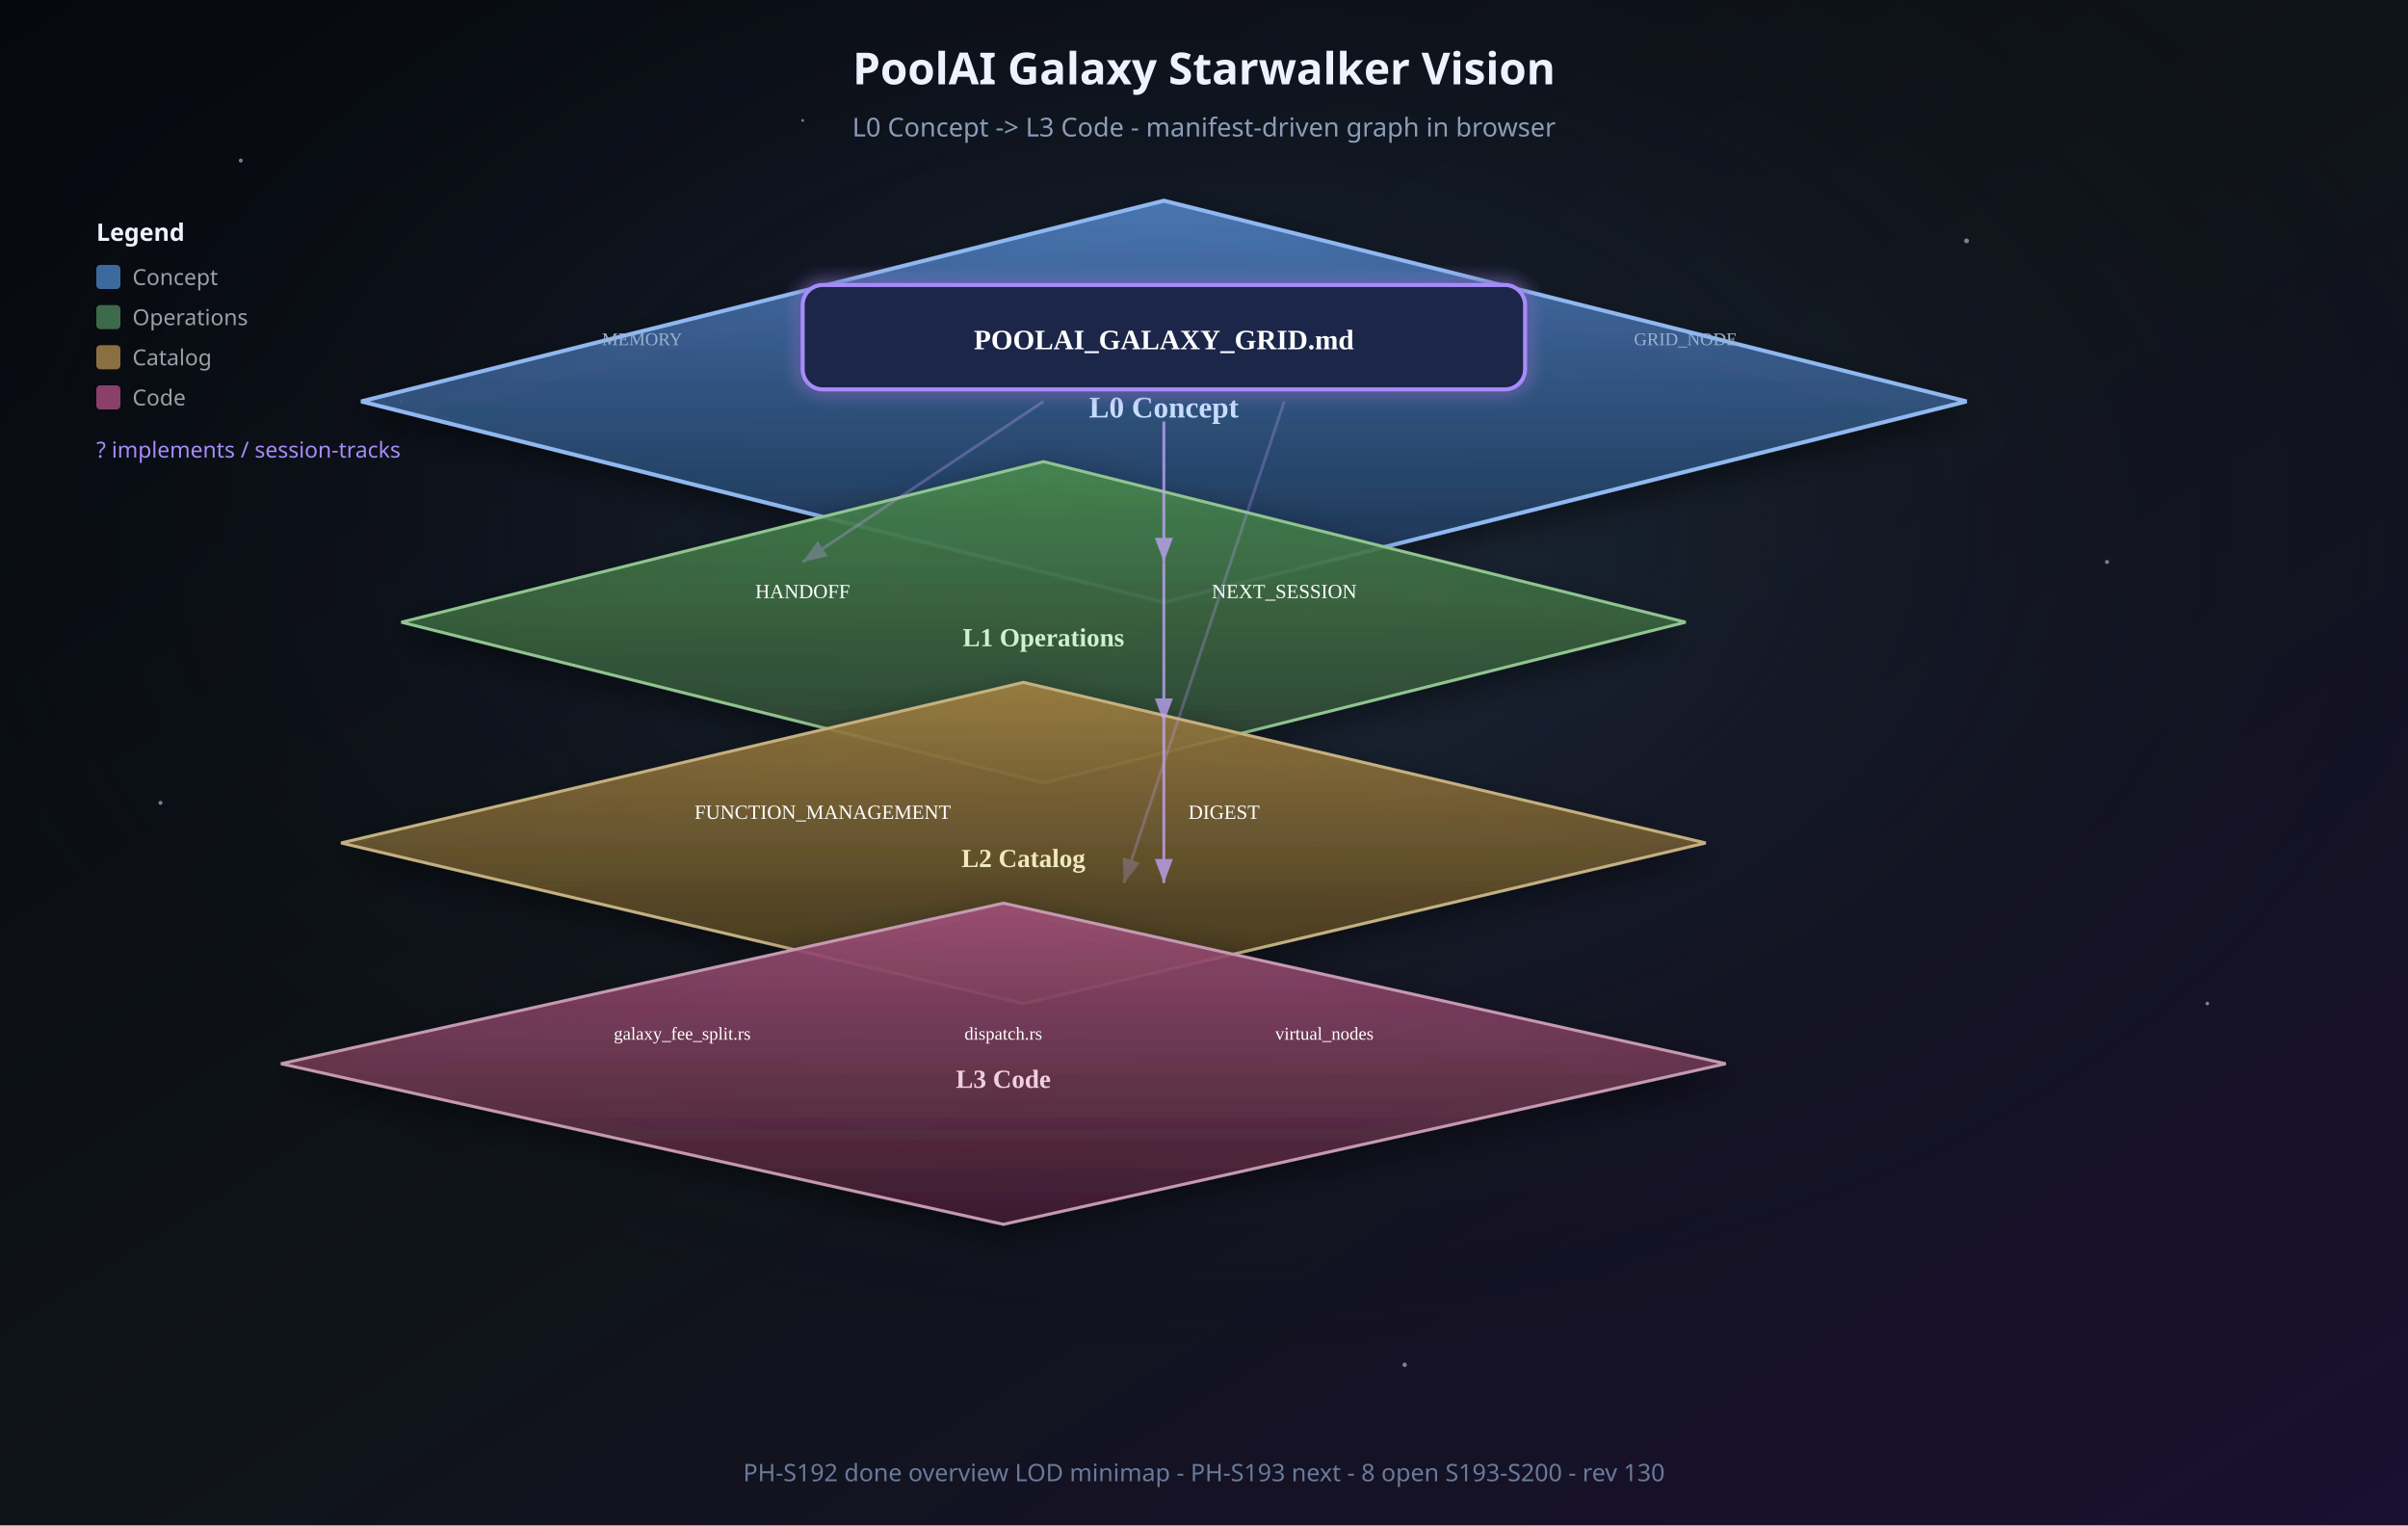
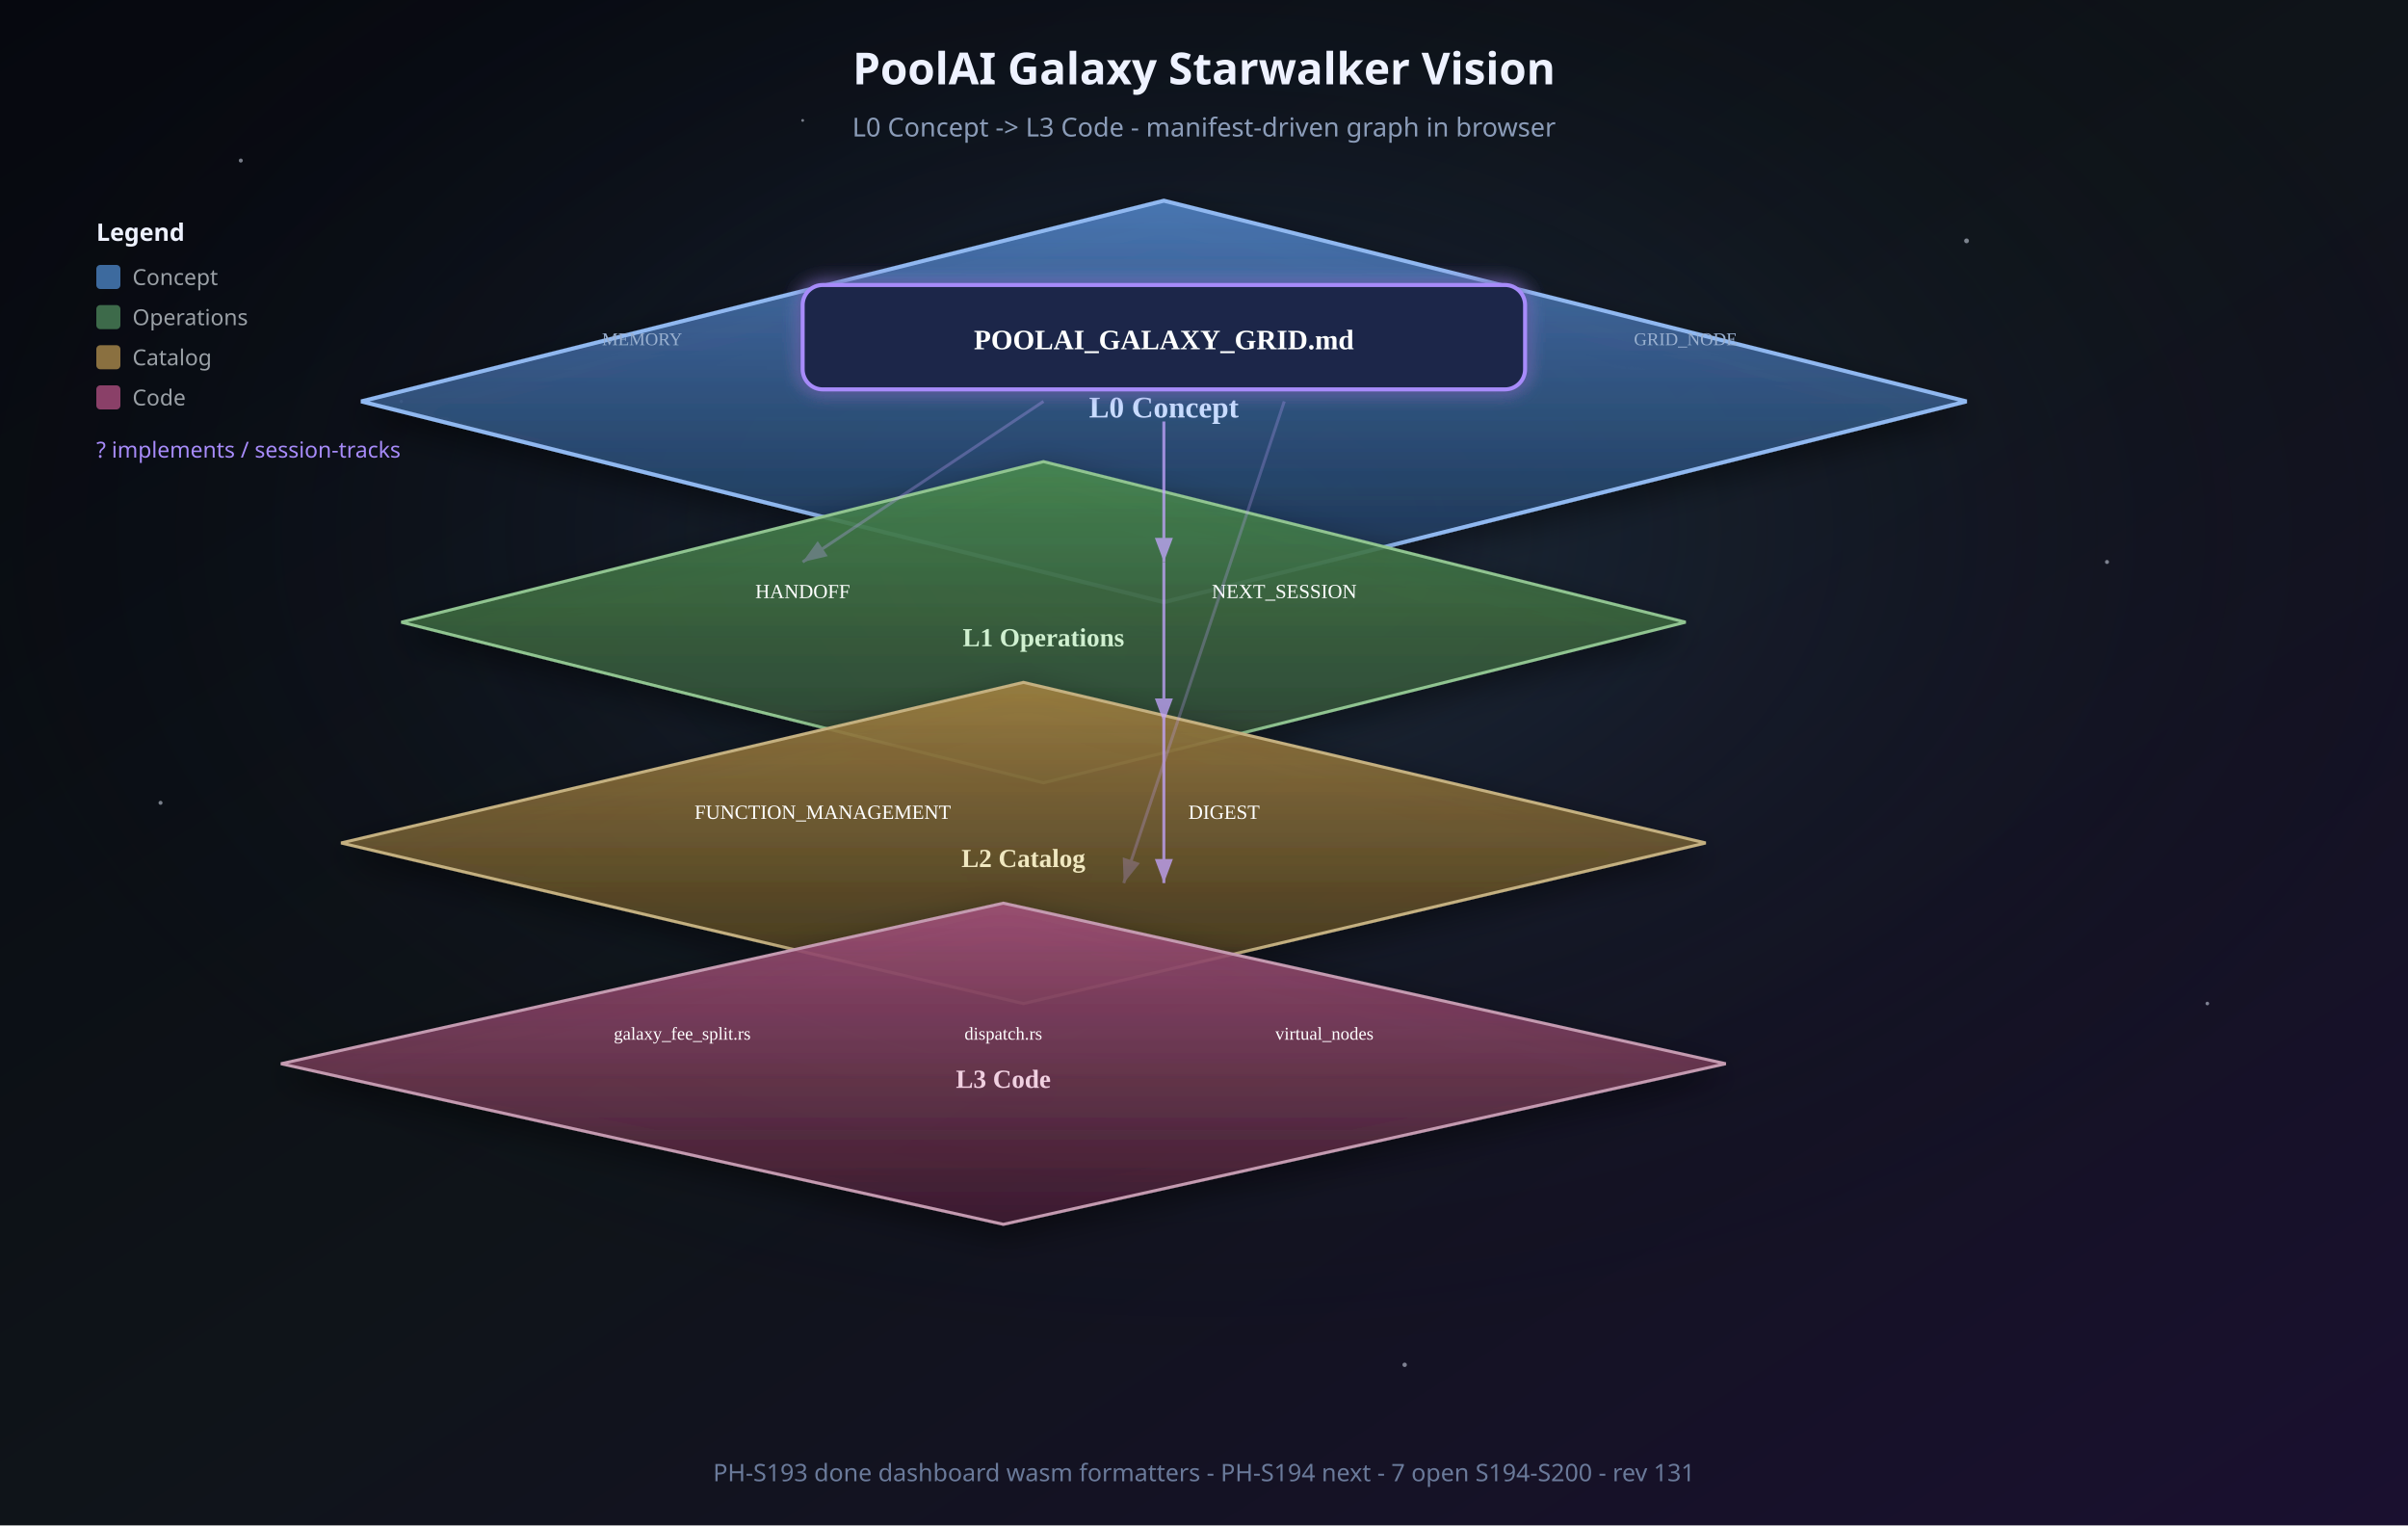
<svg xmlns="http://www.w3.org/2000/svg" viewBox="0 0 1200 760" role="img" aria-labelledby="title desc">
  <defs>
    <linearGradient id="bg" x1="0%" y1="0%" x2="100%" y2="100%">
      <stop offset="0%" stop-color="#06080f" />
      <stop offset="50%" stop-color="#0f1419" />
      <stop offset="100%" stop-color="#1a1030" />
    </linearGradient>
    <radialGradient id="nebula" cx="50%" cy="35%" r="55%">
      <stop offset="0%" stop-color="#3d5a8a" stop-opacity="0.35" />
      <stop offset="100%" stop-color="#06080f" stop-opacity="0" />
    </radialGradient>
    <linearGradient id="planeL0" x1="0%" y1="0%" x2="0%" y2="100%">
      <stop offset="0%" stop-color="#4a7ab8" stop-opacity="0.95" />
      <stop offset="100%" stop-color="#1e3350" stop-opacity="0.85" />
    </linearGradient>
    <linearGradient id="planeL1" x1="0%" y1="0%" x2="0%" y2="100%">
      <stop offset="0%" stop-color="#4a8a50" stop-opacity="0.9" />
      <stop offset="100%" stop-color="#2a4030" stop-opacity="0.85" />
    </linearGradient>
    <linearGradient id="planeL2" x1="0%" y1="0%" x2="0%" y2="100%">
      <stop offset="0%" stop-color="#a08040" stop-opacity="0.9" />
      <stop offset="100%" stop-color="#403520" stop-opacity="0.85" />
    </linearGradient>
    <linearGradient id="planeL3" x1="0%" y1="0%" x2="0%" y2="100%">
      <stop offset="0%" stop-color="#a05078" stop-opacity="0.9" />
      <stop offset="100%" stop-color="#402030" stop-opacity="0.85" />
    </linearGradient>
    <filter id="shadow" x="-30%" y="-30%" width="160%" height="160%">
      <feDropShadow dx="0" dy="6" stdDeviation="8" flood-color="#000" flood-opacity="0.5" />
    </filter>
    <filter id="glow" x="-50%" y="-50%" width="200%" height="200%">
      <feGaussianBlur stdDeviation="4" result="b" />
      <feMerge>
        <feMergeNode in="b" />
        <feMergeNode in="SourceGraphic" />
      </feMerge>
    </filter>
    <marker id="arrow" markerWidth="10" markerHeight="10" refX="8" refY="3" orient="auto">
      <path d="M0,0 L8,3 L0,6 Z" fill="#c4a5ff" />
    </marker>
  </defs>
  <rect width="1200" height="760" fill="url(#bg)" />
  <rect width="1200" height="760" fill="url(#nebula)" />
  <g fill="#e8f0ff" opacity="0.5">
    <circle cx="120" cy="80" r="1" />
    <circle cx="980" cy="120" r="1.2" />
    <circle cx="200" cy="200" r="0.8" />
    <circle cx="1050" cy="280" r="1" />
    <circle cx="80" cy="400" r="1" />
    <circle cx="1100" cy="500" r="0.9" />
    <circle cx="400" cy="60" r="0.7" />
    <circle cx="700" cy="680" r="1.1" />
  </g>
  <text x="600" y="42" text-anchor="middle" fill="#eef2ff" font-family="Segoe UI, system-ui, sans-serif" font-size="22" font-weight="600">PoolAI Galaxy Starwalker Vision</text>
  <text x="600" y="68" text-anchor="middle" fill="#8b9cb8" font-family="Segoe UI, system-ui, sans-serif" font-size="13">L0 Concept -&gt; L3 Code - manifest-driven graph in browser</text>
  <g transform="translate(180, 100)" filter="url(#shadow)">
    <path d="M0 100 L400 0 L800 100 L400 200 Z" fill="url(#planeL0)" stroke="#90b8f0" stroke-width="2" />
    <text x="400" y="108" text-anchor="middle" fill="#c8dcff" font-size="15" font-weight="700">L0 Concept</text>
    <g filter="url(#glow)">
      <rect x="220" y="42" width="360" height="52" rx="10" fill="#1a2848" stroke="#a78bfa" stroke-width="2" />
      <text x="400" y="74" text-anchor="middle" fill="#fff" font-size="14" font-weight="700">POOLAI_GALAXY_GRID.md</text>
    </g>
    <text x="140" y="72" text-anchor="middle" fill="#9ab0d0" font-size="9">MEMORY</text>
    <text x="660" y="72" text-anchor="middle" fill="#9ab0d0" font-size="9">GRID_NODE</text>
  </g>
  <g transform="translate(200, 230)" filter="url(#shadow)">
    <path d="M0 80 L320 0 L640 80 L320 160 Z" fill="url(#planeL1)" stroke="#90c490" stroke-width="1.5" />
    <text x="320" y="92" text-anchor="middle" fill="#d0f0d0" font-size="13" font-weight="600">L1 Operations</text>
    <text x="200" y="68" text-anchor="middle" fill="#fff" font-size="10">HANDOFF</text>
    <text x="440" y="68" text-anchor="middle" fill="#fff" font-size="10">NEXT_SESSION</text>
  </g>
  <g transform="translate(170, 340)" filter="url(#shadow)">
    <path d="M0 80 L340 0 L680 80 L340 160 Z" fill="url(#planeL2)" stroke="#c4b080" stroke-width="1.5" />
    <text x="340" y="92" text-anchor="middle" fill="#f0e8c0" font-size="13" font-weight="600">L2 Catalog</text>
    <text x="240" y="68" text-anchor="middle" fill="#fff" font-size="10">FUNCTION_MANAGEMENT</text>
    <text x="440" y="68" text-anchor="middle" fill="#fff" font-size="10">DIGEST</text>
  </g>
  <g transform="translate(140, 450)" filter="url(#shadow)">
    <path d="M0 80 L360 0 L720 80 L360 160 Z" fill="url(#planeL3)" stroke="#c49ab0" stroke-width="1.5" />
    <text x="360" y="92" text-anchor="middle" fill="#f0d0e0" font-size="13" font-weight="600">L3 Code</text>
    <text x="200" y="68" text-anchor="middle" fill="#fff" font-size="9">galaxy_fee_split.rs</text>
    <text x="360" y="68" text-anchor="middle" fill="#fff" font-size="9">dispatch.rs</text>
    <text x="520" y="68" text-anchor="middle" fill="#fff" font-size="9">virtual_nodes</text>
  </g>
  <g fill="none" stroke="#c4a5ff" stroke-width="1.5" marker-end="url(#arrow)" opacity="0.75">
    <path d="M580 210 L580 280" />
    <path d="M580 280 L580 360" />
    <path d="M580 360 L580 440" />
    <path d="M520 200 L400 280" opacity="0.4" />
    <path d="M640 200 L560 440" opacity="0.35" />
  </g>
  <g transform="translate(48, 120)" font-family="Segoe UI, system-ui, sans-serif" font-size="11">
    <text x="0" y="0" fill="#eef2ff" font-weight="600" font-size="12">Legend</text>
    <rect x="0" y="12" width="12" height="12" rx="2" fill="#3d6a9e" />
    <text x="18" y="22" fill="#9aa0a6">Concept</text>
    <rect x="0" y="32" width="12" height="12" rx="2" fill="#3d6a4a" />
    <text x="18" y="42" fill="#9aa0a6">Operations</text>
    <rect x="0" y="52" width="12" height="12" rx="2" fill="#8a7040" />
    <text x="18" y="62" fill="#9aa0a6">Catalog</text>
    <rect x="0" y="72" width="12" height="12" rx="2" fill="#8a4068" />
    <text x="18" y="82" fill="#9aa0a6">Code</text>
    <text x="0" y="108" fill="#a78bfa">? implements / session-tracks</text>
  </g>
-   <text x="600" y="738" text-anchor="middle" fill="#6a7a9a" font-family="Segoe UI, system-ui, sans-serif" font-size="12">PH-S192 done overview LOD minimap - PH-S193 next - 8 open S193-S200 - rev 130</text>
+   <text x="600" y="738" text-anchor="middle" fill="#6a7a9a" font-family="Segoe UI, system-ui, sans-serif" font-size="12">PH-S193 done dashboard wasm formatters - PH-S194 next - 7 open S194-S200 - rev 131</text>
</svg>
